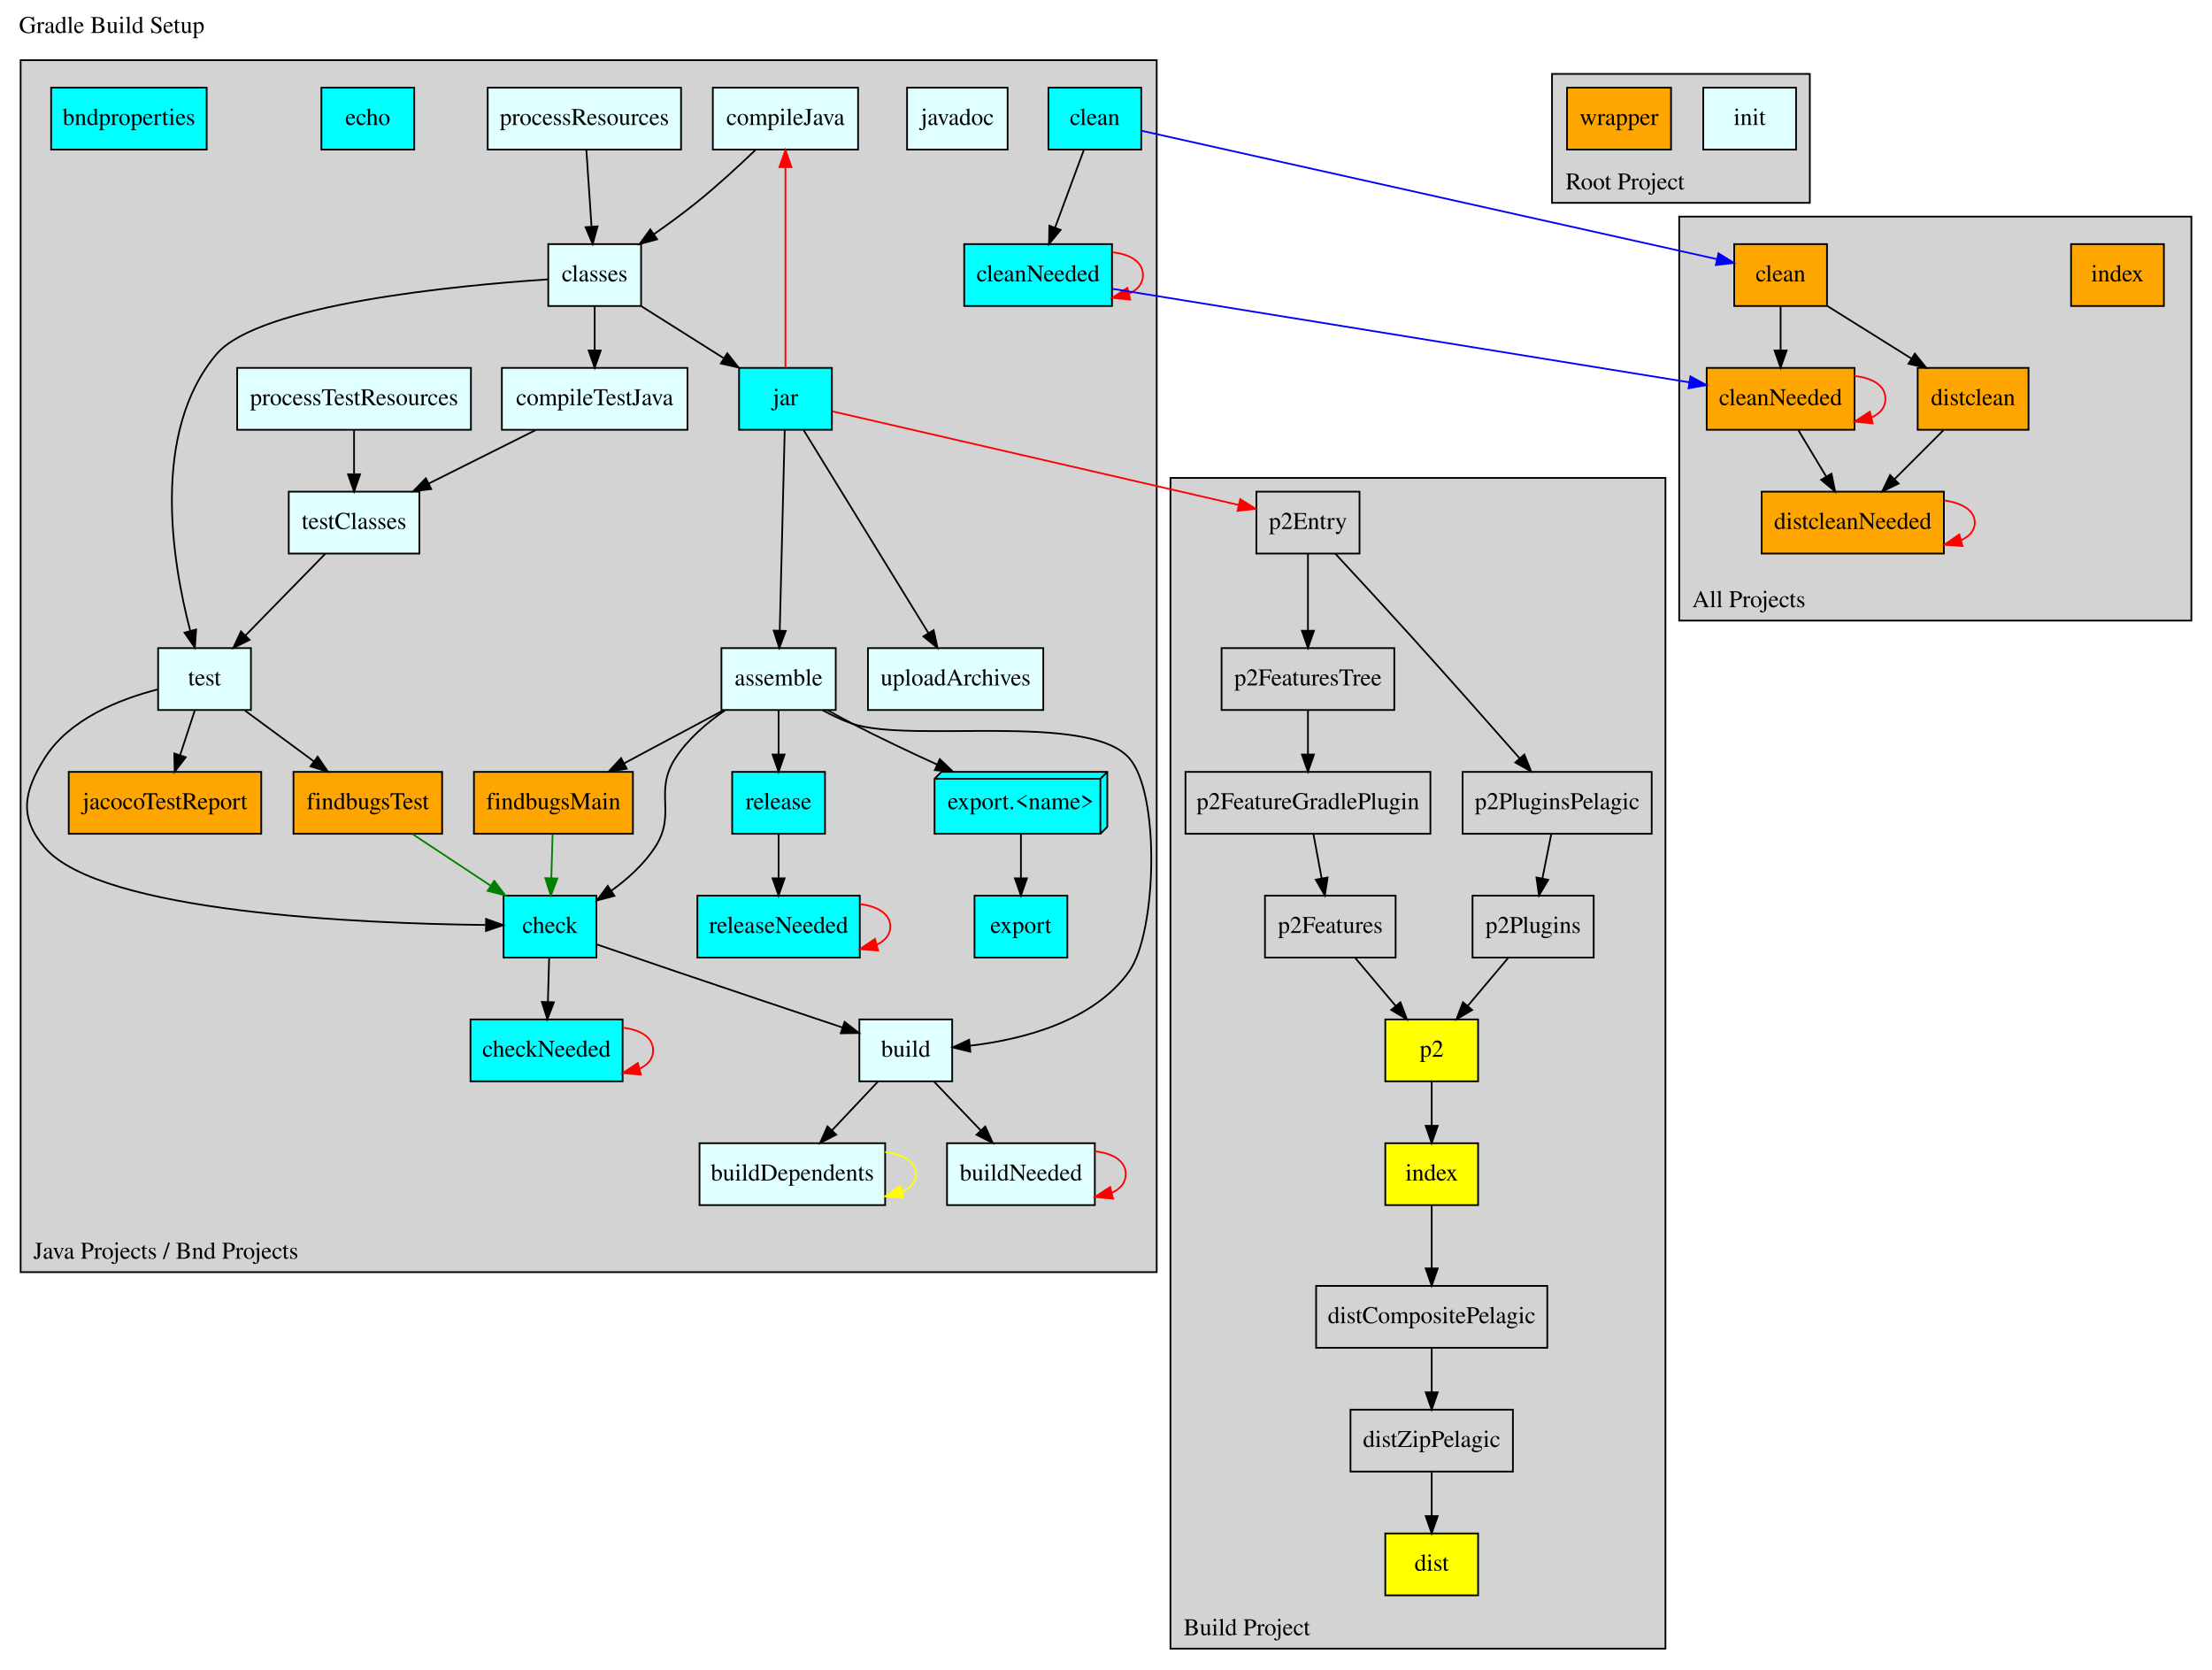
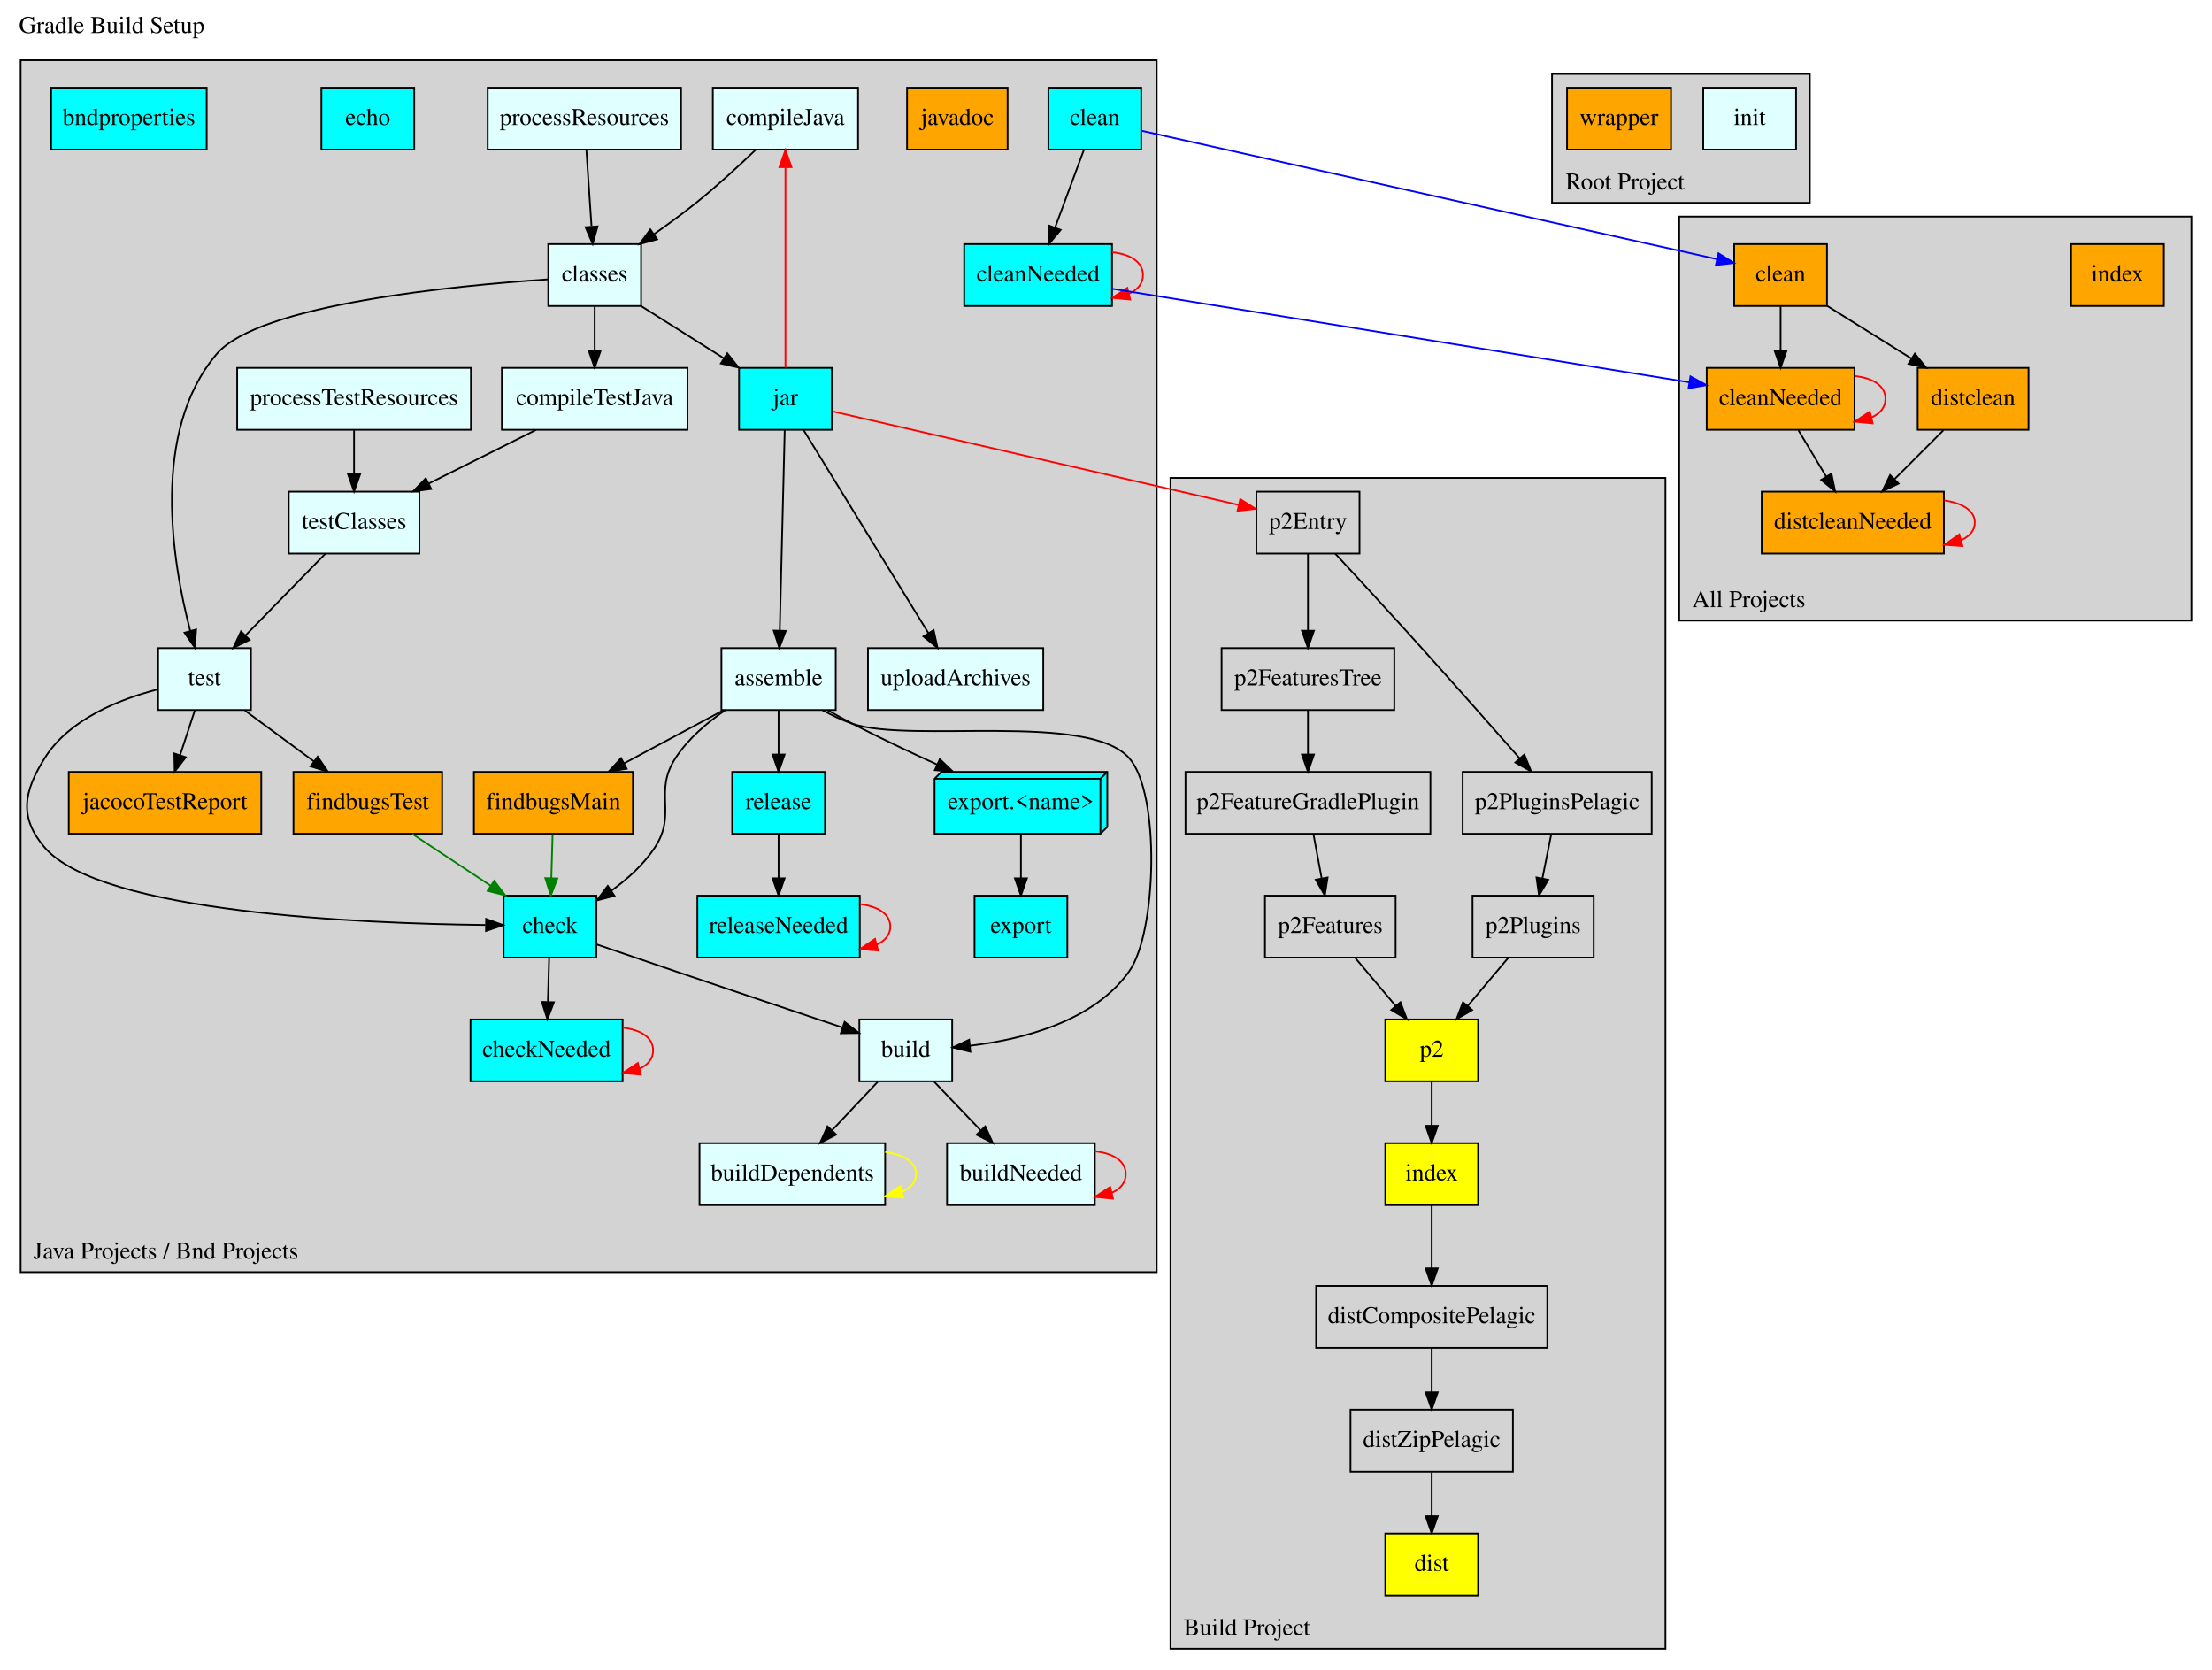
<svg xmlns="http://www.w3.org/2000/svg" width="1287pt" height="971pt" viewBox="0.00 0.00 1287.00 971.00">
  <g id="graph0" class="graph" transform="scale(1 1) rotate(0) translate(4 967)">
    <polygon fill="white" stroke="white" points="-4,4 -4,-967 1283,-967 1283,4 -4,4" />
    <text text-anchor="middle" x="61" y="-947.8" font-family="Times,serif" font-size="14.00">Gradle Build Setup</text>
    <g id="clust1" class="cluster">
      <polygon fill="lightgrey" stroke="black" points="8,-227 8,-932 669,-932 669,-227 8,-227" />
      <text text-anchor="middle" x="92.5" y="-234.8" font-family="Times,serif" font-size="14.00">Java Projects / Bnd Projects</text>
    </g>
    <g id="clust2" class="cluster" />
    <g id="clust3" class="cluster" />
    <g id="clust4" class="cluster" />
    <g id="clust5" class="cluster" />
    <g id="clust6" class="cluster" />
    <g id="clust7" class="cluster" />
    <g id="clust8" class="cluster" />
    <g id="clust9" class="cluster" />
    <g id="clust10" class="cluster" />
    <g id="clust11" class="cluster" />
    <g id="clust12" class="cluster">
      <polygon fill="lightgrey" stroke="black" points="973,-606 973,-841 1271,-841 1271,-606 973,-606" />
      <text text-anchor="middle" x="1013.5" y="-613.8" font-family="Times,serif" font-size="14.00">All Projects</text>
    </g>
    <g id="clust13" class="cluster" />
    <g id="clust14" class="cluster" />
    <g id="clust15" class="cluster">
      <polygon fill="lightgrey" stroke="black" points="899,-849 899,-924 1049,-924 1049,-849 899,-849" />
      <text text-anchor="middle" x="941.5" y="-856.8" font-family="Times,serif" font-size="14.00">Root Project</text>
    </g>
    <g id="clust16" class="cluster">
      <polygon fill="lightgrey" stroke="black" points="677,-8 677,-689 965,-689 965,-8 677,-8" />
      <text text-anchor="middle" x="721.5" y="-15.8" font-family="Times,serif" font-size="14.00">Build Project</text>
    </g>
    <g id="node1" class="node">
      <polygon fill="lightcyan" stroke="black" points="495.25,-916 410.75,-916 410.75,-880 495.25,-880 495.25,-916" />
      <text text-anchor="middle" x="453" y="-894.3" font-family="Times,serif" font-size="14.00">compileJava</text>
    </g>
    <g id="node3" class="node">
      <polygon fill="lightcyan" stroke="black" points="369,-825 315,-825 315,-789 369,-789 369,-825" />
      <text text-anchor="middle" x="342" y="-803.3" font-family="Times,serif" font-size="14.00">classes</text>
    </g>
    <g id="edge1" class="edge">
      <path fill="none" stroke="black" d="M435.73,-879.934C425.858,-870.469 413.072,-858.69 401,-849 393.275,-842.799 384.665,-836.5 376.463,-830.761" />
      <polygon fill="black" stroke="black" points="378.337,-827.802 368.117,-825.009 374.365,-833.566 378.337,-827.802" />
    </g>
    <g id="node2" class="node">
      <polygon fill="lightcyan" stroke="black" points="392.25,-916 279.75,-916 279.75,-880 392.25,-880 392.25,-916" />
      <text text-anchor="middle" x="336" y="-894.3" font-family="Times,serif" font-size="14.00">processResources</text>
    </g>
    <g id="edge2" class="edge">
      <path fill="none" stroke="black" d="M337.157,-879.84C338.004,-867.281 339.17,-849.979 340.146,-835.502" />
      <polygon fill="black" stroke="black" points="343.666,-835.32 340.847,-825.107 336.682,-834.849 343.666,-835.32" />
    </g>
    <g id="node4" class="node">
      <polygon fill="cyan" stroke="black" points="480,-753 426,-753 426,-717 480,-717 480,-753" />
      <text text-anchor="middle" x="453" y="-731.3" font-family="Times,serif" font-size="14.00">jar</text>
    </g>
    <g id="edge4" class="edge">
      <path fill="none" stroke="black" d="M369.154,-788.876C383.533,-779.808 401.381,-768.552 416.91,-758.759" />
      <polygon fill="black" stroke="black" points="419.15,-761.484 425.742,-753.19 415.416,-755.564 419.15,-761.484" />
    </g>
    <g id="node5" class="node">
      <polygon fill="lightcyan" stroke="black" points="396,-753 288,-753 288,-717 396,-717 396,-753" />
      <text text-anchor="middle" x="342" y="-731.3" font-family="Times,serif" font-size="14.00">compileTestJava</text>
    </g>
    <g id="edge3" class="edge">
      <path fill="none" stroke="black" d="M342,-788.697C342,-780.983 342,-771.712 342,-763.112" />
      <polygon fill="black" stroke="black" points="345.5,-763.104 342,-753.104 338.5,-763.104 345.5,-763.104" />
    </g>
    <g id="node8" class="node">
      <polygon fill="lightcyan" stroke="black" points="142,-590 88,-590 88,-554 142,-554 142,-590" />
      <text text-anchor="middle" x="115" y="-568.3" font-family="Times,serif" font-size="14.00">test</text>
    </g>
    <g id="edge5" class="edge">
      <path fill="none" stroke="black" d="M314.666,-804.492C261.36,-800.928 146.578,-789.995 122,-761 83.711,-715.829 96.144,-640.348 106.66,-600.143" />
      <polygon fill="black" stroke="black" points="110.102,-600.828 109.395,-590.256 103.355,-598.961 110.102,-600.828" />
    </g>
    <g id="edge21" class="edge">
      <path fill="none" stroke="red" d="M453,-753.106C453,-780.866 453,-835.974 453,-869.354" />
      <polygon fill="red" stroke="red" points="449.5,-869.77 453,-879.77 456.5,-869.77 449.5,-869.77" />
    </g>
    <g id="node9" class="node">
      <polygon fill="lightcyan" stroke="black" points="603,-590 501,-590 501,-554 603,-554 603,-590" />
      <text text-anchor="middle" x="552" y="-568.3" font-family="Times,serif" font-size="14.00">uploadArchives</text>
    </g>
    <g id="edge8" class="edge">
      <path fill="none" stroke="black" d="M463.595,-716.77C481.012,-688.445 515.789,-631.888 536.148,-598.779" />
      <polygon fill="black" stroke="black" points="539.225,-600.458 541.481,-590.106 533.262,-596.791 539.225,-600.458" />
    </g>
    <g id="node10" class="node">
      <polygon fill="lightcyan" stroke="black" points="482.25,-590 415.75,-590 415.75,-554 482.25,-554 482.25,-590" />
      <text text-anchor="middle" x="449" y="-568.3" font-family="Times,serif" font-size="14.00">assemble</text>
    </g>
    <g id="edge9" class="edge">
      <path fill="none" stroke="black" d="M452.572,-716.77C451.88,-688.929 450.511,-633.813 449.683,-600.498" />
      <polygon fill="black" stroke="black" points="453.172,-600.016 449.425,-590.106 446.175,-600.19 453.172,-600.016" />
    </g>
    <g id="node35" class="node">
      <polygon fill="none" stroke="black" points="787,-681 727,-681 727,-645 787,-645 787,-681" />
      <text text-anchor="middle" x="757" y="-659.3" font-family="Times,serif" font-size="14.00">p2Entry</text>
    </g>
    <g id="edge42" class="edge">
      <path fill="none" stroke="red" d="M480.246,-727.726C533.947,-715.361 653.701,-687.786 716.615,-673.299" />
      <polygon fill="red" stroke="red" points="717.613,-676.661 726.573,-671.006 716.043,-669.839 717.613,-676.661" />
    </g>
    <g id="node7" class="node">
      <polygon fill="lightcyan" stroke="black" points="240,-681 164,-681 164,-645 240,-645 240,-681" />
      <text text-anchor="middle" x="202" y="-659.3" font-family="Times,serif" font-size="14.00">testClasses</text>
    </g>
    <g id="edge6" class="edge">
      <path fill="none" stroke="black" d="M307.752,-716.876C288.939,-707.469 265.415,-695.708 245.334,-685.667" />
      <polygon fill="black" stroke="black" points="246.889,-682.531 236.38,-681.19 243.759,-688.792 246.889,-682.531" />
    </g>
    <g id="node6" class="node">
      <polygon fill="lightcyan" stroke="black" points="270,-753 134,-753 134,-717 270,-717 270,-753" />
      <text text-anchor="middle" x="202" y="-731.3" font-family="Times,serif" font-size="14.00">processTestResources</text>
    </g>
    <g id="edge7" class="edge">
      <path fill="none" stroke="black" d="M202,-716.697C202,-708.983 202,-699.712 202,-691.112" />
      <polygon fill="black" stroke="black" points="205.5,-691.104 202,-681.104 198.5,-691.104 205.5,-691.104" />
    </g>
    <g id="edge10" class="edge">
      <path fill="none" stroke="black" d="M185.226,-644.84C172.107,-631.419 153.693,-612.582 139.012,-597.564" />
      <polygon fill="black" stroke="black" points="141.216,-594.812 131.723,-590.107 136.21,-599.705 141.216,-594.812" />
    </g>
    <g id="node11" class="node">
      <polygon fill="cyan" stroke="black" points="343,-446 289,-446 289,-410 343,-410 343,-446" />
      <text text-anchor="middle" x="316" y="-424.3" font-family="Times,serif" font-size="14.00">check</text>
    </g>
    <g id="edge13" class="edge">
      <path fill="none" stroke="black" d="M87.722,-565.968C65.766,-560.326 36.293,-548.794 22,-526 9.722,-506.42 6.945,-491.535 22,-474 54.634,-435.991 206.704,-429.748 278.404,-428.952" />
      <polygon fill="black" stroke="black" points="278.812,-432.449 288.784,-428.869 278.756,-425.45 278.812,-432.449" />
    </g>
    <g id="node21" class="node">
      <polygon fill="orange" stroke="black" points="253.25,-518 166.75,-518 166.75,-482 253.25,-482 253.25,-518" />
      <text text-anchor="middle" x="210" y="-496.3" font-family="Times,serif" font-size="14.00">findbugsTest</text>
    </g>
    <g id="edge30" class="edge">
      <path fill="none" stroke="black" d="M138.483,-553.697C150.563,-544.796 165.454,-533.823 178.516,-524.199" />
      <polygon fill="black" stroke="black" points="180.813,-526.854 186.787,-518.104 176.66,-521.219 180.813,-526.854" />
    </g>
    <g id="node27" class="node">
      <polygon fill="orange" stroke="black" points="148,-518 36,-518 36,-482 148,-482 148,-518" />
      <text text-anchor="middle" x="92" y="-496.3" font-family="Times,serif" font-size="14.00">jacocoTestReport</text>
    </g>
    <g id="edge33" class="edge">
      <path fill="none" stroke="black" d="M109.315,-553.697C106.752,-545.898 103.667,-536.509 100.815,-527.829" />
      <polygon fill="black" stroke="black" points="104.067,-526.512 97.62,-518.104 97.416,-528.697 104.067,-526.512" />
    </g>
    <g id="edge12" class="edge">
      <path fill="none" stroke="black" d="M417.851,-553.823C407.243,-546.536 396.246,-537.131 389,-526 376.06,-506.122 390.018,-493.827 377,-474 370.52,-464.13 361.089,-455.651 351.572,-448.801" />
      <polygon fill="black" stroke="black" points="353.509,-445.885 343.259,-443.206 349.601,-451.693 353.509,-445.885" />
    </g>
    <g id="node13" class="node">
      <polygon fill="cyan" stroke="black" points="476,-518 422,-518 422,-482 476,-482 476,-518" />
      <text text-anchor="middle" x="449" y="-496.3" font-family="Times,serif" font-size="14.00">release</text>
    </g>
    <g id="edge22" class="edge">
      <path fill="none" stroke="black" d="M449,-553.697C449,-545.983 449,-536.712 449,-528.112" />
      <polygon fill="black" stroke="black" points="452.5,-528.104 449,-518.104 445.5,-528.104 452.5,-528.104" />
    </g>
    <g id="node15" class="node">
      <polygon fill="cyan" stroke="black" points="640.25,-518 543.75,-518 539.75,-514 539.75,-482 636.25,-482 640.25,-486 640.25,-518" />
      <polyline fill="none" stroke="black" points="636.25,-514 539.75,-514 " />
      <polyline fill="none" stroke="black" points="636.25,-514 636.25,-482 " />
      <polyline fill="none" stroke="black" points="636.25,-514 640.25,-518 " />
      <text text-anchor="middle" x="590" y="-496.3" font-family="Times,serif" font-size="14.00">export.&lt;name&gt;</text>
    </g>
    <g id="edge23" class="edge">
      <path fill="none" stroke="black" d="M477.467,-553.936C482.275,-551.203 487.248,-548.465 492,-546 507.837,-537.784 525.464,-529.449 541.352,-522.223" />
      <polygon fill="black" stroke="black" points="542.804,-525.408 550.48,-518.105 539.926,-519.027 542.804,-525.408" />
    </g>
    <g id="node17" class="node">
      <polygon fill="lightcyan" stroke="black" points="550,-374 496,-374 496,-338 550,-338 550,-374" />
      <text text-anchor="middle" x="523" y="-352.3" font-family="Times,serif" font-size="14.00">build</text>
    </g>
    <g id="edge11" class="edge">
      <path fill="none" stroke="black" d="M474.578,-553.898C480.129,-550.832 486.108,-547.986 492,-546 526.164,-534.484 629.13,-553.019 653,-526 671.244,-505.349 668.983,-424.446 653,-402 632.181,-372.763 591.006,-362.345 560.548,-358.726" />
      <polygon fill="black" stroke="black" points="560.569,-355.211 550.273,-357.71 559.88,-362.177 560.569,-355.211" />
    </g>
    <g id="node20" class="node">
      <polygon fill="orange" stroke="black" points="364.25,-518 271.75,-518 271.75,-482 364.25,-482 364.25,-518" />
      <text text-anchor="middle" x="318" y="-496.3" font-family="Times,serif" font-size="14.00">findbugsMain</text>
    </g>
    <g id="edge29" class="edge">
      <path fill="none" stroke="black" d="M416.954,-553.876C399.508,-544.554 377.735,-532.919 359.057,-522.939" />
      <polygon fill="black" stroke="black" points="360.639,-519.816 350.169,-518.19 357.34,-525.99 360.639,-519.816" />
    </g>
    <g id="node12" class="node">
      <polygon fill="cyan" stroke="black" points="358.25,-374 269.75,-374 269.75,-338 358.25,-338 358.25,-374" />
      <text text-anchor="middle" x="314" y="-352.3" font-family="Times,serif" font-size="14.00">checkNeeded</text>
    </g>
    <g id="edge14" class="edge">
      <path fill="none" stroke="black" d="M315.506,-409.697C315.285,-401.983 315.02,-392.712 314.775,-384.112" />
      <polygon fill="black" stroke="black" points="318.273,-384 314.489,-374.104 311.276,-384.2 318.273,-384" />
    </g>
    <g id="edge16" class="edge">
      <path fill="none" stroke="black" d="M343.028,-417.701C356.785,-412.979 373.776,-407.163 389,-402 421.766,-390.888 459.085,-378.366 486.003,-369.358" />
      <polygon fill="black" stroke="black" points="487.406,-372.58 495.78,-366.088 485.186,-365.941 487.406,-372.58" />
    </g>
    <g id="edge15" class="edge">
      <path fill="none" stroke="red" d="M358.306,-369.203C368.507,-368.065 376,-363.664 376,-356 376,-351.09 372.925,-347.52 368.032,-345.288" />
      <polygon fill="red" stroke="red" points="368.862,-341.888 358.306,-342.797 367.125,-348.669 368.862,-341.888" />
    </g>
    <g id="node14" class="node">
      <polygon fill="cyan" stroke="black" points="496.25,-446 401.75,-446 401.75,-410 496.25,-410 496.25,-446" />
      <text text-anchor="middle" x="449" y="-424.3" font-family="Times,serif" font-size="14.00">releaseNeeded</text>
    </g>
    <g id="edge25" class="edge">
      <path fill="none" stroke="black" d="M449,-481.697C449,-473.983 449,-464.712 449,-456.112" />
      <polygon fill="black" stroke="black" points="452.5,-456.104 449,-446.104 445.5,-456.104 452.5,-456.104" />
    </g>
    <g id="edge26" class="edge">
      <path fill="none" stroke="red" d="M496.326,-441.101C506.571,-439.82 514,-435.453 514,-428 514,-423.225 510.951,-419.717 506.066,-417.476" />
      <polygon fill="red" stroke="red" points="506.889,-414.073 496.326,-414.899 505.098,-420.84 506.889,-414.073" />
    </g>
    <g id="node16" class="node">
      <polygon fill="cyan" stroke="black" points="617,-446 563,-446 563,-410 617,-410 617,-446" />
      <text text-anchor="middle" x="590" y="-424.3" font-family="Times,serif" font-size="14.00">export</text>
    </g>
    <g id="edge24" class="edge">
      <path fill="none" stroke="black" d="M590,-481.697C590,-473.983 590,-464.712 590,-456.112" />
      <polygon fill="black" stroke="black" points="593.5,-456.104 590,-446.104 586.5,-456.104 593.5,-456.104" />
    </g>
    <g id="node18" class="node">
      <polygon fill="lightcyan" stroke="black" points="511,-302 403,-302 403,-266 511,-266 511,-302" />
      <text text-anchor="middle" x="457" y="-280.3" font-family="Times,serif" font-size="14.00">buildDependents</text>
    </g>
    <g id="edge17" class="edge">
      <path fill="none" stroke="black" d="M506.685,-337.697C498.693,-329.22 488.928,-318.864 480.178,-309.583" />
      <polygon fill="black" stroke="black" points="482.534,-306.979 473.127,-302.104 477.441,-311.781 482.534,-306.979" />
    </g>
    <g id="node19" class="node">
      <polygon fill="lightcyan" stroke="black" points="633,-302 547,-302 547,-266 633,-266 633,-302" />
      <text text-anchor="middle" x="590" y="-280.3" font-family="Times,serif" font-size="14.00">buildNeeded</text>
    </g>
    <g id="edge19" class="edge">
      <path fill="none" stroke="black" d="M539.562,-337.697C547.675,-329.22 557.588,-318.864 566.471,-309.583" />
      <polygon fill="black" stroke="black" points="569.243,-311.749 573.629,-302.104 564.186,-306.908 569.243,-311.749" />
    </g>
    <g id="edge18" class="edge">
      <path fill="none" stroke="yellow" d="M511.007,-296.899C521.529,-295.401 529,-291.102 529,-284 529,-279.451 525.934,-276.051 520.964,-273.801" />
      <polygon fill="yellow" stroke="yellow" points="521.575,-270.341 511.007,-271.101 519.742,-277.097 521.575,-270.341" />
    </g>
    <g id="edge20" class="edge">
      <path fill="none" stroke="red" d="M633.036,-297.262C643.355,-296.225 651,-291.805 651,-284 651,-279 647.862,-275.389 642.894,-273.167" />
      <polygon fill="red" stroke="red" points="643.583,-269.732 633.036,-270.738 641.909,-276.529 643.583,-269.732" />
    </g>
    <g id="edge31" class="edge">
      <path fill="none" stroke="green" d="M317.506,-481.697C317.285,-473.983 317.02,-464.712 316.775,-456.112" />
      <polygon fill="green" stroke="green" points="320.273,-456 316.489,-446.104 313.276,-456.2 320.273,-456" />
    </g>
    <g id="edge32" class="edge">
      <path fill="none" stroke="green" d="M235.931,-481.876C249.662,-472.808 266.706,-461.552 281.536,-451.759" />
      <polygon fill="green" stroke="green" points="283.554,-454.621 289.97,-446.19 279.696,-448.78 283.554,-454.621" />
    </g>
    <g id="node22" class="node">
-       <polygon fill="lightcyan" stroke="black" points="582.25,-916 523.75,-916 523.75,-880 582.25,-880 582.25,-916" />
+       <polygon fill="orange" stroke="black" points="582.25,-916 523.75,-916 523.75,-880 582.25,-880 582.25,-916" />
      <text text-anchor="middle" x="553" y="-894.3" font-family="Times,serif" font-size="14.00">javadoc</text>
    </g>
    <g id="node23" class="node">
      <polygon fill="cyan" stroke="black" points="660,-916 606,-916 606,-880 660,-880 660,-916" />
      <text text-anchor="middle" x="633" y="-894.3" font-family="Times,serif" font-size="14.00">clean</text>
    </g>
    <g id="node24" class="node">
      <polygon fill="cyan" stroke="black" points="643,-825 557,-825 557,-789 643,-789 643,-825" />
      <text text-anchor="middle" x="600" y="-803.3" font-family="Times,serif" font-size="14.00">cleanNeeded</text>
    </g>
    <g id="edge27" class="edge">
      <path fill="none" stroke="black" d="M626.637,-879.84C621.889,-867.035 615.313,-849.299 609.883,-834.654" />
      <polygon fill="black" stroke="black" points="613.102,-833.267 606.343,-825.107 606.538,-835.7 613.102,-833.267" />
    </g>
    <g id="node29" class="node">
      <polygon fill="orange" stroke="black" points="1059,-825 1005,-825 1005,-789 1059,-789 1059,-825" />
      <text text-anchor="middle" x="1032" y="-803.3" font-family="Times,serif" font-size="14.00">clean</text>
    </g>
    <g id="edge34" class="edge">
      <path fill="none" stroke="blue" d="M660.111,-890.953C729.774,-875.414 915.14,-834.067 994.783,-816.301" />
      <polygon fill="blue" stroke="blue" points="995.853,-819.649 1004.85,-814.056 994.329,-812.817 995.853,-819.649" />
    </g>
    <g id="edge28" class="edge">
      <path fill="none" stroke="red" d="M643.036,-820.262C653.355,-819.225 661,-814.805 661,-807 661,-802 657.862,-798.389 652.894,-796.167" />
      <polygon fill="red" stroke="red" points="653.583,-792.732 643.036,-793.738 651.909,-799.529 653.583,-792.732" />
    </g>
    <g id="node30" class="node">
      <polygon fill="orange" stroke="black" points="1075,-753 989,-753 989,-717 1075,-717 1075,-753" />
      <text text-anchor="middle" x="1032" y="-731.3" font-family="Times,serif" font-size="14.00">cleanNeeded</text>
    </g>
    <g id="edge35" class="edge">
      <path fill="none" stroke="blue" d="M643.001,-799.032C722.55,-786.142 892.444,-758.613 978.977,-744.592" />
      <polygon fill="blue" stroke="blue" points="979.541,-748.046 988.853,-742.991 978.422,-741.136 979.541,-748.046" />
    </g>
    <g id="node25" class="node">
      <polygon fill="cyan" stroke="black" points="237,-916 183,-916 183,-880 237,-880 237,-916" />
      <text text-anchor="middle" x="210" y="-894.3" font-family="Times,serif" font-size="14.00">echo</text>
    </g>
    <g id="node26" class="node">
      <polygon fill="cyan" stroke="black" points="116.25,-916 25.75,-916 25.75,-880 116.25,-880 116.25,-916" />
      <text text-anchor="middle" x="71" y="-894.3" font-family="Times,serif" font-size="14.00">bndproperties</text>
    </g>
    <g id="node28" class="node">
      <polygon fill="orange" stroke="black" points="1255,-825 1201,-825 1201,-789 1255,-789 1255,-825" />
      <text text-anchor="middle" x="1228" y="-803.3" font-family="Times,serif" font-size="14.00">index</text>
    </g>
    <g id="edge36" class="edge">
      <path fill="none" stroke="black" d="M1032,-788.697C1032,-780.983 1032,-771.712 1032,-763.112" />
      <polygon fill="black" stroke="black" points="1035.5,-763.104 1032,-753.104 1028.5,-763.104 1035.5,-763.104" />
    </g>
    <g id="node31" class="node">
      <polygon fill="orange" stroke="black" points="1176.25,-753 1111.75,-753 1111.75,-717 1176.25,-717 1176.25,-753" />
      <text text-anchor="middle" x="1144" y="-731.3" font-family="Times,serif" font-size="14.00">distclean</text>
    </g>
    <g id="edge37" class="edge">
      <path fill="none" stroke="black" d="M1059.11,-789.055C1073.86,-779.837 1092.29,-768.319 1108.21,-758.371" />
      <polygon fill="black" stroke="black" points="1110.12,-761.3 1116.75,-753.032 1106.41,-755.364 1110.12,-761.3" />
    </g>
    <g id="edge38" class="edge">
      <path fill="none" stroke="red" d="M1075.04,-748.262C1085.35,-747.225 1093,-742.805 1093,-735 1093,-730 1089.86,-726.389 1084.89,-724.167" />
      <polygon fill="red" stroke="red" points="1085.58,-720.732 1075.04,-721.738 1083.91,-727.529 1085.58,-720.732" />
    </g>
    <g id="node32" class="node">
      <polygon fill="orange" stroke="black" points="1127,-681 1021,-681 1021,-645 1127,-645 1127,-681" />
      <text text-anchor="middle" x="1074" y="-659.3" font-family="Times,serif" font-size="14.00">distcleanNeeded</text>
    </g>
    <g id="edge39" class="edge">
      <path fill="none" stroke="black" d="M1042.38,-716.697C1047.26,-708.559 1053.19,-698.689 1058.58,-689.701" />
      <polygon fill="black" stroke="black" points="1061.59,-691.48 1063.74,-681.104 1055.59,-687.879 1061.59,-691.48" />
    </g>
    <g id="edge40" class="edge">
      <path fill="none" stroke="black" d="M1126.7,-716.697C1118.14,-708.135 1107.66,-697.656 1098.3,-688.304" />
      <polygon fill="black" stroke="black" points="1100.65,-685.701 1091.1,-681.104 1095.7,-690.65 1100.65,-685.701" />
    </g>
    <g id="edge41" class="edge">
      <path fill="none" stroke="red" d="M1127.26,-675.899C1137.63,-674.401 1145,-670.102 1145,-663 1145,-658.451 1141.98,-655.051 1137.08,-652.801" />
      <polygon fill="red" stroke="red" points="1137.83,-649.378 1127.26,-650.101 1135.97,-656.128 1137.83,-649.378" />
    </g>
    <g id="node33" class="node">
      <polygon fill="lightcyan" stroke="black" points="1041,-916 987,-916 987,-880 1041,-880 1041,-916" />
      <text text-anchor="middle" x="1014" y="-894.3" font-family="Times,serif" font-size="14.00">init</text>
    </g>
    <g id="node34" class="node">
      <polygon fill="orange" stroke="black" points="968.25,-916 907.75,-916 907.75,-880 968.25,-880 968.25,-916" />
      <text text-anchor="middle" x="938" y="-894.3" font-family="Times,serif" font-size="14.00">wrapper</text>
    </g>
    <g id="node36" class="node">
      <polygon fill="none" stroke="black" points="807.25,-590 706.75,-590 706.75,-554 807.25,-554 807.25,-590" />
      <text text-anchor="middle" x="757" y="-568.3" font-family="Times,serif" font-size="14.00">p2FeaturesTree</text>
    </g>
    <g id="edge43" class="edge">
      <path fill="none" stroke="black" d="M757,-644.84C757,-632.281 757,-614.979 757,-600.502" />
      <polygon fill="black" stroke="black" points="760.5,-600.107 757,-590.107 753.5,-600.107 760.5,-600.107" />
    </g>
    <g id="node39" class="node">
      <polygon fill="none" stroke="black" points="957,-518 847,-518 847,-482 957,-482 957,-518" />
      <text text-anchor="middle" x="902" y="-496.3" font-family="Times,serif" font-size="14.00">p2PluginsPelagic</text>
    </g>
    <g id="edge46" class="edge">
      <path fill="none" stroke="black" d="M772.867,-644.969C784.796,-632.121 801.507,-614.03 816,-598 838.021,-573.643 862.875,-545.543 880.18,-525.877" />
      <polygon fill="black" stroke="black" points="882.902,-528.082 886.876,-518.261 877.645,-523.461 882.902,-528.082" />
    </g>
    <g id="node37" class="node">
      <polygon fill="none" stroke="black" points="828.25,-518 685.75,-518 685.75,-482 828.25,-482 828.25,-518" />
      <text text-anchor="middle" x="757" y="-496.3" font-family="Times,serif" font-size="14.00">p2FeatureGradlePlugin</text>
    </g>
    <g id="edge44" class="edge">
      <path fill="none" stroke="black" d="M757,-553.697C757,-545.983 757,-536.712 757,-528.112" />
      <polygon fill="black" stroke="black" points="760.5,-528.104 757,-518.104 753.5,-528.104 760.5,-528.104" />
    </g>
    <g id="node38" class="node">
      <polygon fill="none" stroke="black" points="808,-446 732,-446 732,-410 808,-410 808,-446" />
      <text text-anchor="middle" x="770" y="-424.3" font-family="Times,serif" font-size="14.00">p2Features</text>
    </g>
    <g id="edge45" class="edge">
      <path fill="none" stroke="black" d="M760.213,-481.697C761.646,-473.983 763.368,-464.712 764.965,-456.112" />
      <polygon fill="black" stroke="black" points="768.439,-456.575 766.823,-446.104 761.556,-455.297 768.439,-456.575" />
    </g>
    <g id="node41" class="node">
      <polygon fill="yellow" stroke="black" points="856,-374 802,-374 802,-338 856,-338 856,-374" />
      <text text-anchor="middle" x="829" y="-352.3" font-family="Times,serif" font-size="14.00">p2</text>
    </g>
    <g id="edge48" class="edge">
      <path fill="none" stroke="black" d="M784.584,-409.697C791.658,-401.305 800.283,-391.07 808.045,-381.861" />
      <polygon fill="black" stroke="black" points="810.815,-384.006 814.583,-374.104 805.463,-379.495 810.815,-384.006" />
    </g>
    <g id="node40" class="node">
      <polygon fill="none" stroke="black" points="923.25,-446 852.75,-446 852.75,-410 923.25,-410 923.25,-446" />
      <text text-anchor="middle" x="888" y="-424.3" font-family="Times,serif" font-size="14.00">p2Plugins</text>
    </g>
    <g id="edge47" class="edge">
      <path fill="none" stroke="black" d="M898.539,-481.697C896.997,-473.983 895.142,-464.712 893.422,-456.112" />
      <polygon fill="black" stroke="black" points="896.814,-455.224 891.421,-446.104 889.95,-456.597 896.814,-455.224" />
    </g>
    <g id="edge49" class="edge">
      <path fill="none" stroke="black" d="M873.416,-409.697C866.342,-401.305 857.717,-391.07 849.955,-381.861" />
      <polygon fill="black" stroke="black" points="852.537,-379.495 843.417,-374.104 847.185,-384.006 852.537,-379.495" />
    </g>
    <g id="node42" class="node">
      <polygon fill="yellow" stroke="black" points="856,-302 802,-302 802,-266 856,-266 856,-302" />
      <text text-anchor="middle" x="829" y="-280.3" font-family="Times,serif" font-size="14.00">index</text>
    </g>
    <g id="edge50" class="edge">
      <path fill="none" stroke="black" d="M829,-337.697C829,-329.983 829,-320.712 829,-312.112" />
      <polygon fill="black" stroke="black" points="832.5,-312.104 829,-302.104 825.5,-312.104 832.5,-312.104" />
    </g>
    <g id="node43" class="node">
      <polygon fill="none" stroke="black" points="896.25,-219 761.75,-219 761.75,-183 896.25,-183 896.25,-219" />
      <text text-anchor="middle" x="829" y="-197.3" font-family="Times,serif" font-size="14.00">distCompositePelagic</text>
    </g>
    <g id="edge51" class="edge">
      <path fill="none" stroke="black" d="M829,-265.822C829,-255.19 829,-241.306 829,-229.204" />
      <polygon fill="black" stroke="black" points="832.5,-229.153 829,-219.153 825.5,-229.153 832.5,-229.153" />
    </g>
    <g id="node44" class="node">
      <polygon fill="none" stroke="black" points="876.25,-147 781.75,-147 781.75,-111 876.25,-111 876.25,-147" />
      <text text-anchor="middle" x="829" y="-125.3" font-family="Times,serif" font-size="14.00">distZipPelagic</text>
    </g>
    <g id="edge52" class="edge">
      <path fill="none" stroke="black" d="M829,-182.697C829,-174.983 829,-165.712 829,-157.112" />
      <polygon fill="black" stroke="black" points="832.5,-157.104 829,-147.104 825.5,-157.104 832.5,-157.104" />
    </g>
    <g id="node45" class="node">
      <polygon fill="yellow" stroke="black" points="856,-75 802,-75 802,-39 856,-39 856,-75" />
      <text text-anchor="middle" x="829" y="-53.3" font-family="Times,serif" font-size="14.00">dist</text>
    </g>
    <g id="edge53" class="edge">
      <path fill="none" stroke="black" d="M829,-110.697C829,-102.983 829,-93.713 829,-85.112" />
      <polygon fill="black" stroke="black" points="832.5,-85.104 829,-75.104 825.5,-85.104 832.5,-85.104" />
    </g>
  </g>
</svg>
